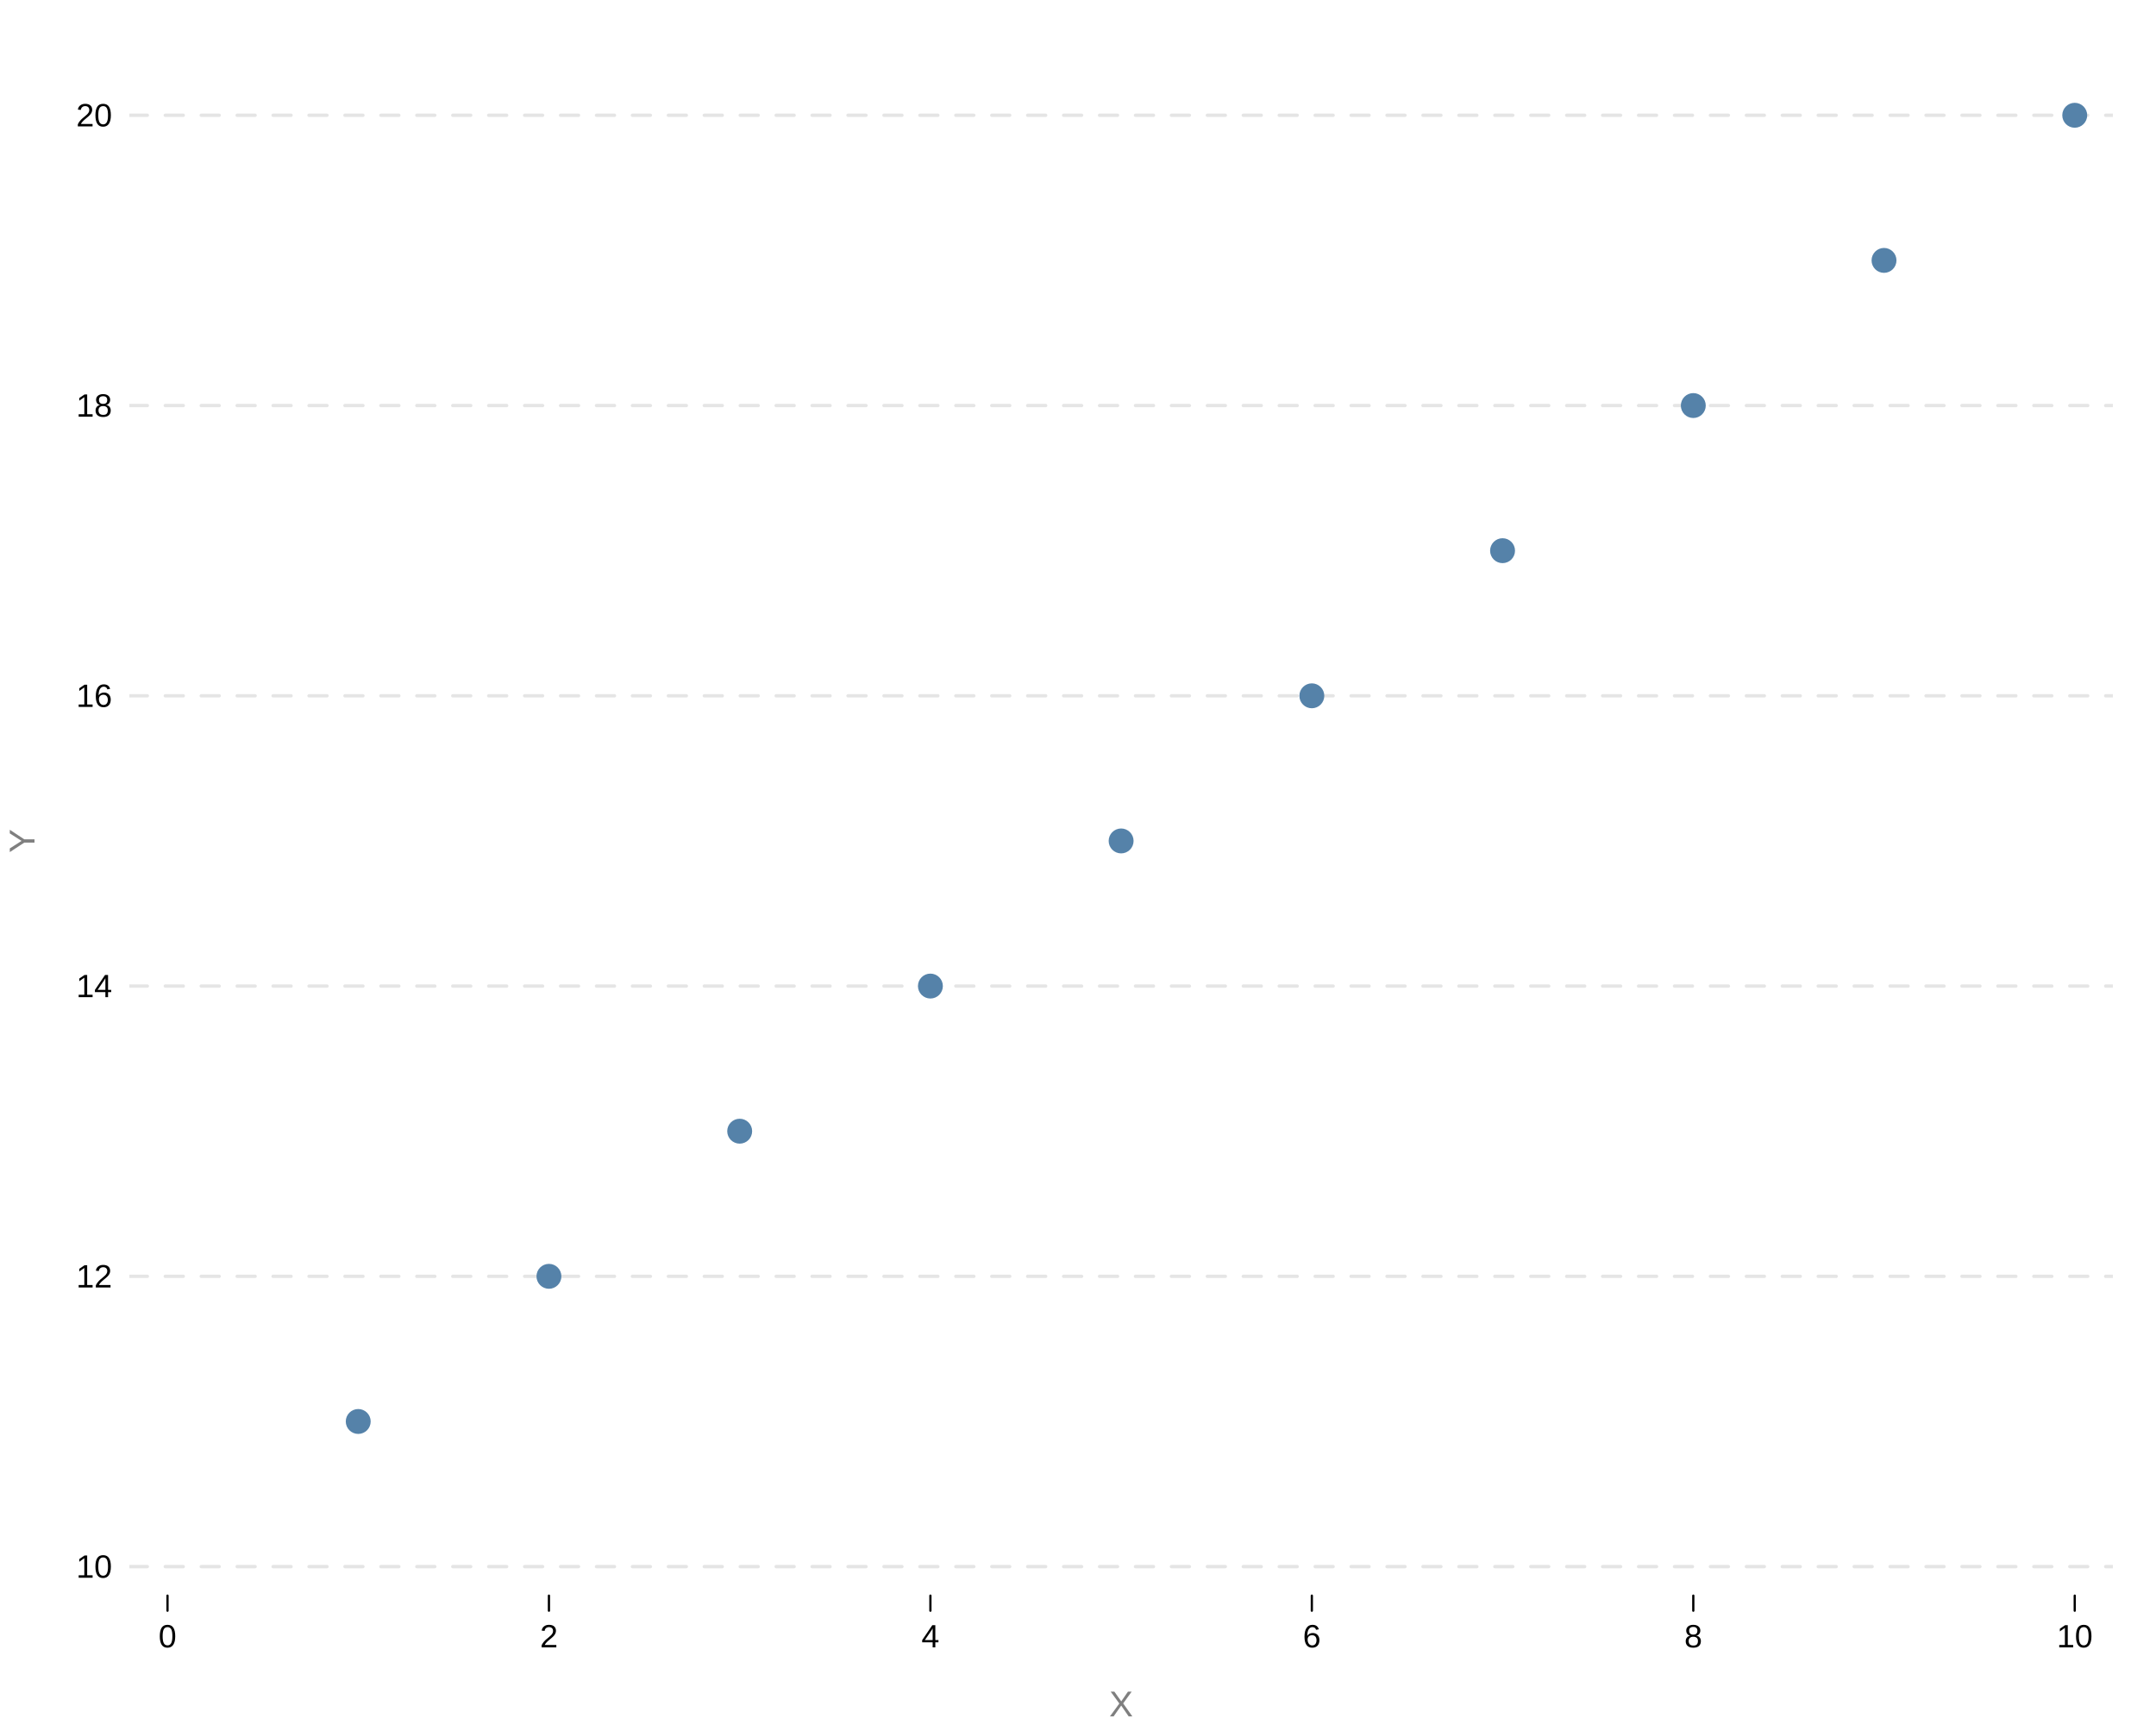
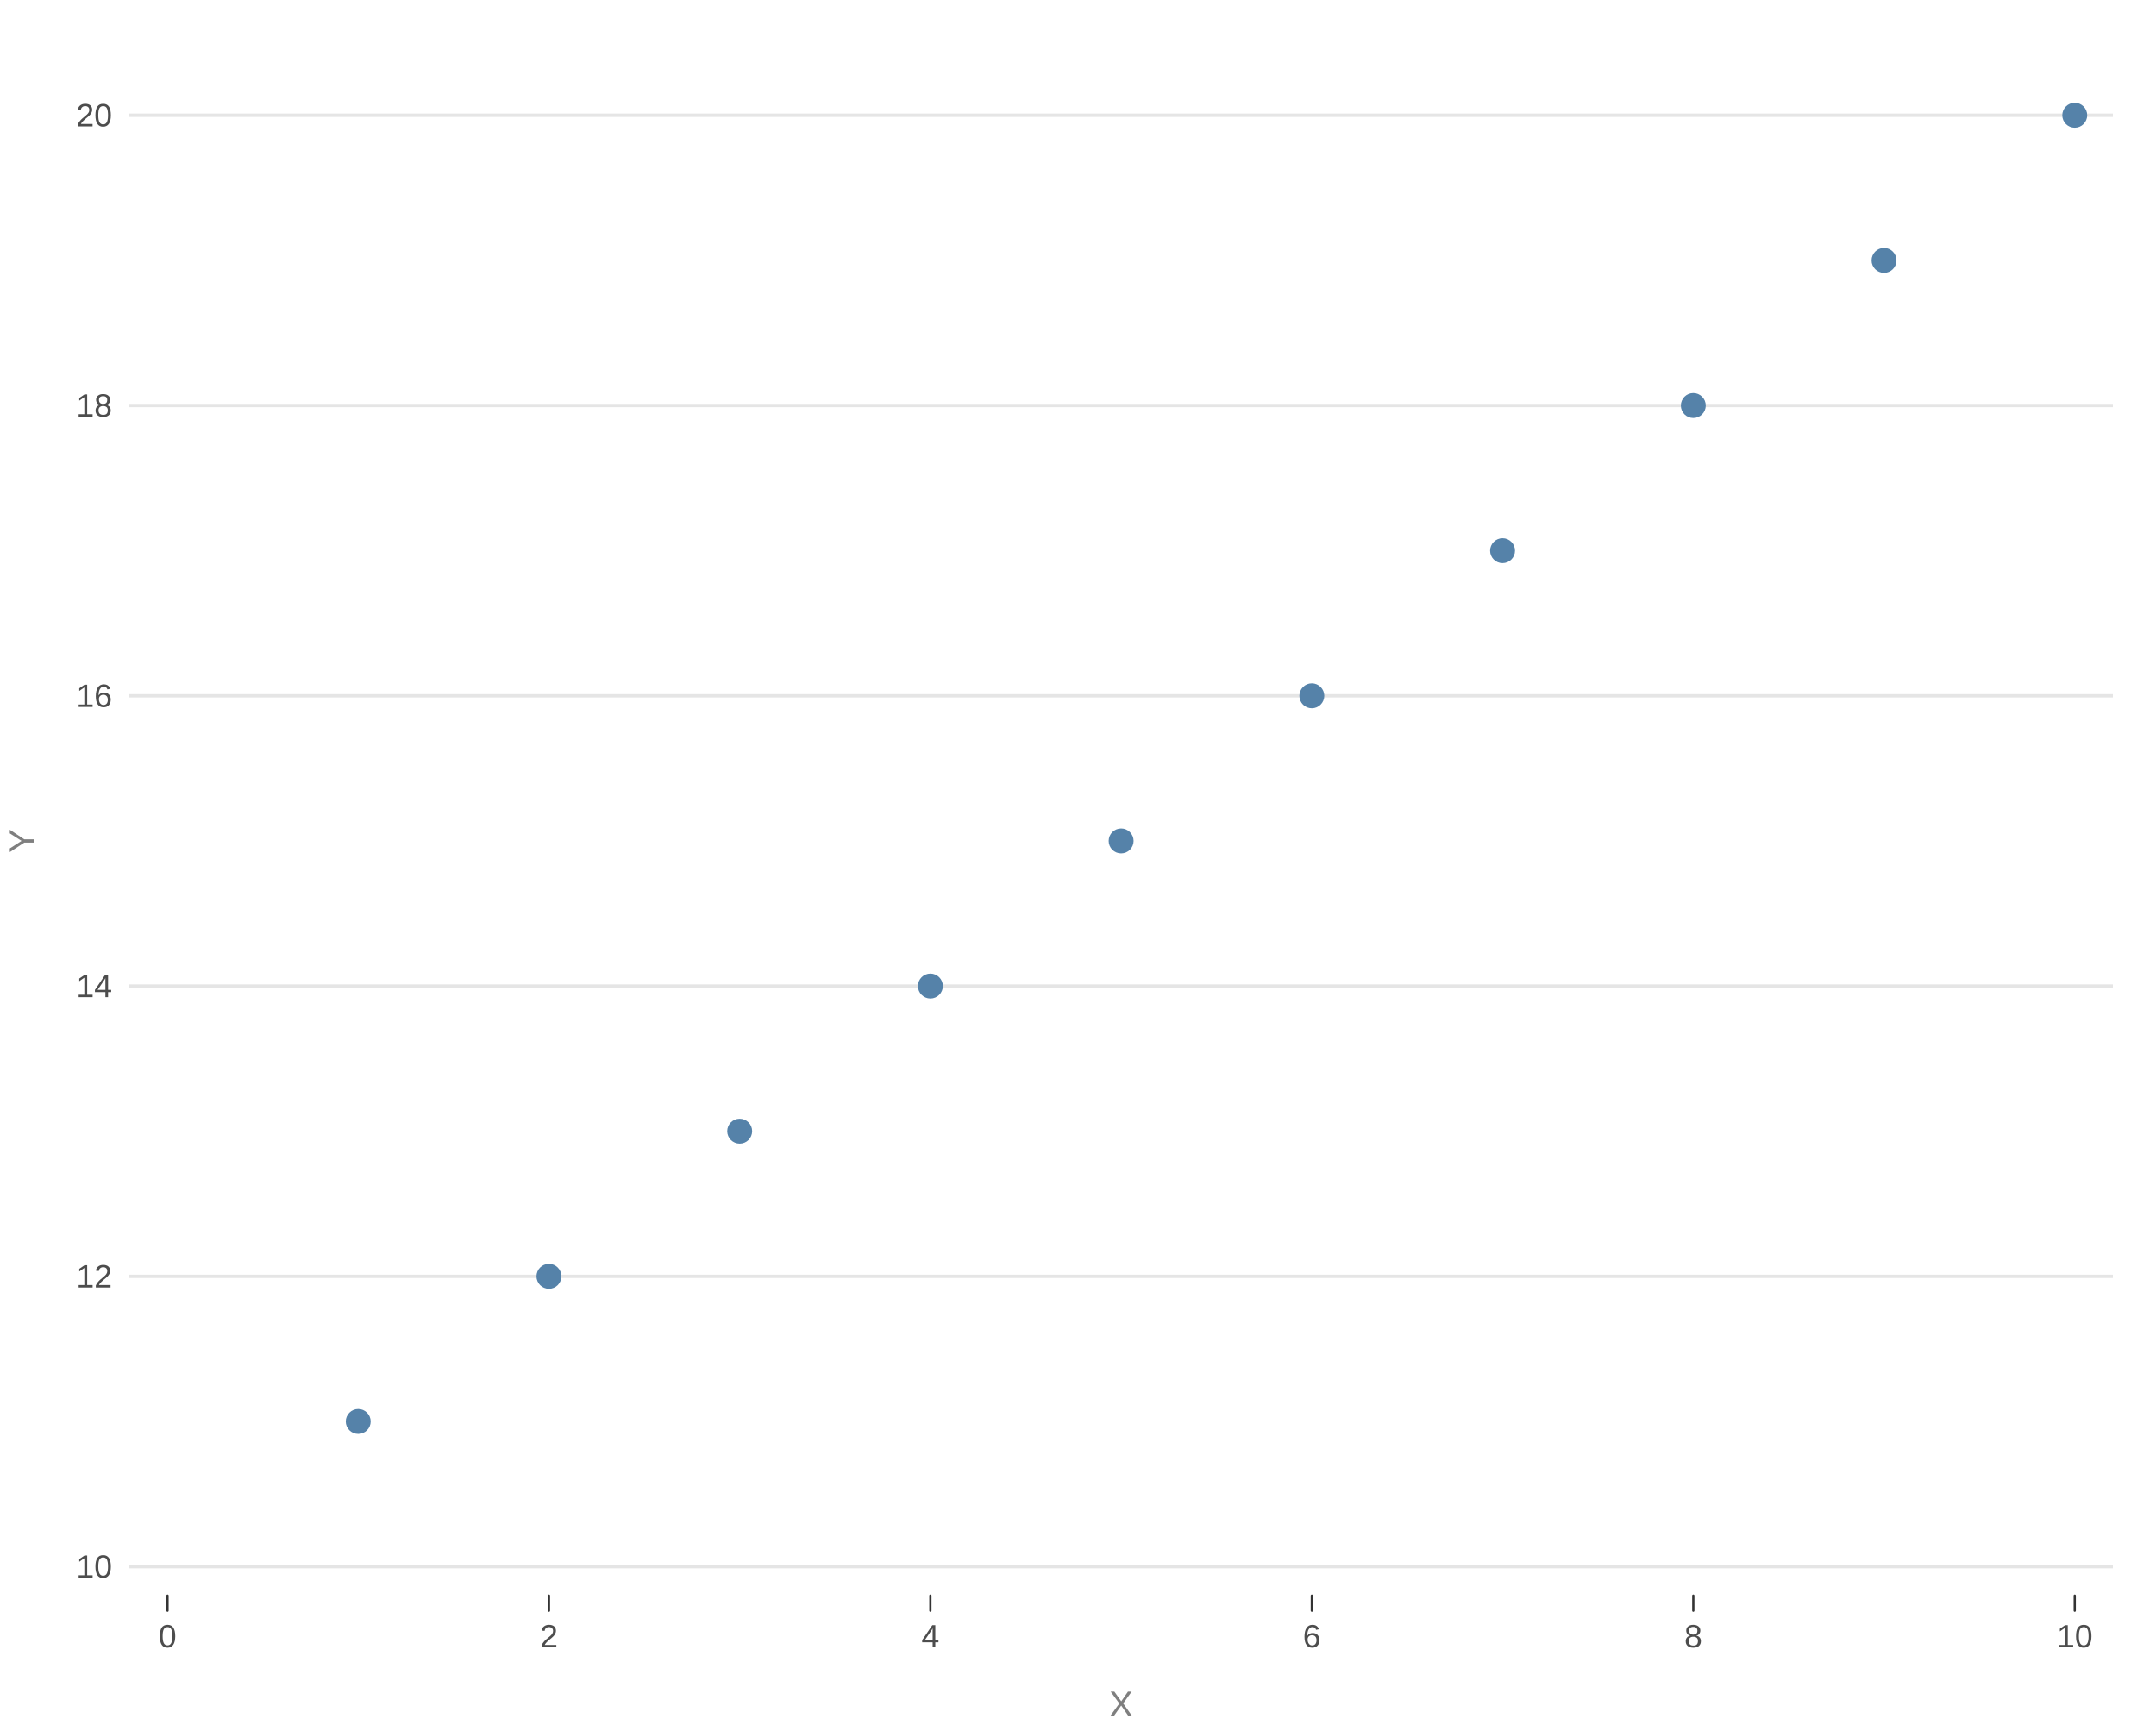
<svg xmlns="http://www.w3.org/2000/svg" viewBox="0 0 720.00 576.00">
  <defs>
    <style type="text/css">
    line, polyline, polygon, path, rect, circle {
      fill: none;
      stroke: #000000;
      stroke-linecap: round;
      stroke-linejoin: round;
      stroke-miterlimit: 10.00;
    }
  </style>
  </defs>
  <rect width="100%" height="100%" style="stroke: none; fill: #FFFFFF;" />
  <defs>
    <clipPath id="cpNDMuMjB8NzA1LjYwfDUzMi44MHwyOC44MA==">
      <rect x="43.20" y="28.80" width="662.40" height="504.00" />
    </clipPath>
  </defs>
-   <line x1="43.20" y1="523.11" x2="705.60" y2="523.11" style="stroke-width: 1.12; stroke: #E5E5E5; stroke-dasharray: 6.00,6.00;" clip-path="url(#cpNDMuMjB8NzA1LjYwfDUzMi44MHwyOC44MA==)" />
-   <line x1="43.20" y1="426.18" x2="705.60" y2="426.18" style="stroke-width: 1.12; stroke: #E5E5E5; stroke-dasharray: 6.00,6.00;" clip-path="url(#cpNDMuMjB8NzA1LjYwfDUzMi44MHwyOC44MA==)" />
-   <line x1="43.20" y1="329.26" x2="705.60" y2="329.26" style="stroke-width: 1.12; stroke: #E5E5E5; stroke-dasharray: 6.00,6.00;" clip-path="url(#cpNDMuMjB8NzA1LjYwfDUzMi44MHwyOC44MA==)" />
-   <line x1="43.20" y1="232.34" x2="705.60" y2="232.34" style="stroke-width: 1.12; stroke: #E5E5E5; stroke-dasharray: 6.00,6.00;" clip-path="url(#cpNDMuMjB8NzA1LjYwfDUzMi44MHwyOC44MA==)" />
-   <line x1="43.20" y1="135.42" x2="705.60" y2="135.42" style="stroke-width: 1.12; stroke: #E5E5E5; stroke-dasharray: 6.00,6.00;" clip-path="url(#cpNDMuMjB8NzA1LjYwfDUzMi44MHwyOC44MA==)" />
-   <line x1="43.20" y1="38.49" x2="705.60" y2="38.49" style="stroke-width: 1.12; stroke: #E5E5E5; stroke-dasharray: 6.00,6.00;" clip-path="url(#cpNDMuMjB8NzA1LjYwfDUzMi44MHwyOC44MA==)" />
+   <line x1="43.20" y1="523.11" x2="705.60" y2="523.11" style="stroke-width: 1.12; stroke: #E5E5E5;" clip-path="url(#cpNDMuMjB8NzA1LjYwfDUzMi44MHwyOC44MA==)" />
+   <line x1="43.20" y1="426.18" x2="705.60" y2="426.18" style="stroke-width: 1.12; stroke: #E5E5E5;" clip-path="url(#cpNDMuMjB8NzA1LjYwfDUzMi44MHwyOC44MA==)" />
+   <line x1="43.20" y1="329.26" x2="705.60" y2="329.26" style="stroke-width: 1.12; stroke: #E5E5E5;" clip-path="url(#cpNDMuMjB8NzA1LjYwfDUzMi44MHwyOC44MA==)" />
+   <line x1="43.20" y1="232.34" x2="705.60" y2="232.34" style="stroke-width: 1.12; stroke: #E5E5E5;" clip-path="url(#cpNDMuMjB8NzA1LjYwfDUzMi44MHwyOC44MA==)" />
+   <line x1="43.20" y1="135.42" x2="705.60" y2="135.42" style="stroke-width: 1.12; stroke: #E5E5E5;" clip-path="url(#cpNDMuMjB8NzA1LjYwfDUzMi44MHwyOC44MA==)" />
+   <line x1="43.20" y1="38.49" x2="705.60" y2="38.49" style="stroke-width: 1.12; stroke: #E5E5E5;" clip-path="url(#cpNDMuMjB8NzA1LjYwfDUzMi44MHwyOC44MA==)" />
  <circle cx="119.63" cy="474.65" r="2.70pt" style="stroke-width: 1.12; stroke: #5582A9; fill: #5582A9;" clip-path="url(#cpNDMuMjB8NzA1LjYwfDUzMi44MHwyOC44MA==)" />
  <circle cx="183.32" cy="426.18" r="2.70pt" style="stroke-width: 1.12; stroke: #5582A9; fill: #5582A9;" clip-path="url(#cpNDMuMjB8NzA1LjYwfDUzMi44MHwyOC44MA==)" />
  <circle cx="247.02" cy="377.72" r="2.70pt" style="stroke-width: 1.12; stroke: #5582A9; fill: #5582A9;" clip-path="url(#cpNDMuMjB8NzA1LjYwfDUzMi44MHwyOC44MA==)" />
  <circle cx="310.71" cy="329.26" r="2.70pt" style="stroke-width: 1.12; stroke: #5582A9; fill: #5582A9;" clip-path="url(#cpNDMuMjB8NzA1LjYwfDUzMi44MHwyOC44MA==)" />
  <circle cx="374.40" cy="280.80" r="2.70pt" style="stroke-width: 1.12; stroke: #5582A9; fill: #5582A9;" clip-path="url(#cpNDMuMjB8NzA1LjYwfDUzMi44MHwyOC44MA==)" />
  <circle cx="438.09" cy="232.34" r="2.70pt" style="stroke-width: 1.12; stroke: #5582A9; fill: #5582A9;" clip-path="url(#cpNDMuMjB8NzA1LjYwfDUzMi44MHwyOC44MA==)" />
  <circle cx="501.78" cy="183.88" r="2.70pt" style="stroke-width: 1.12; stroke: #5582A9; fill: #5582A9;" clip-path="url(#cpNDMuMjB8NzA1LjYwfDUzMi44MHwyOC44MA==)" />
  <circle cx="565.48" cy="135.42" r="2.70pt" style="stroke-width: 1.12; stroke: #5582A9; fill: #5582A9;" clip-path="url(#cpNDMuMjB8NzA1LjYwfDUzMi44MHwyOC44MA==)" />
  <circle cx="629.17" cy="86.95" r="2.70pt" style="stroke-width: 1.12; stroke: #5582A9; fill: #5582A9;" clip-path="url(#cpNDMuMjB8NzA1LjYwfDUzMi44MHwyOC44MA==)" />
  <circle cx="692.86" cy="38.49" r="2.70pt" style="stroke-width: 1.12; stroke: #5582A9; fill: #5582A9;" clip-path="url(#cpNDMuMjB8NzA1LjYwfDUzMi44MHwyOC44MA==)" />
  <defs>
    <clipPath id="cpMC4wMHw3MjAuMDB8NTc2LjAwfDAuMDA=">
      <rect x="0.00" y="0.00" width="720.00" height="576.00" />
    </clipPath>
  </defs>
  <g clip-path="url(#cpMC4wMHw3MjAuMDB8NTc2LjAwfDAuMDA=)">
    <text x="370.40" y="573.12" style="font-size: 12.00px; fill: #7F7F7F; font-family: Liberation Sans;" textLength="8.00px" lengthAdjust="spacingAndGlyphs">X</text>
  </g>
  <g clip-path="url(#cpMC4wMHw3MjAuMDB8NTc2LjAwfDAuMDA=)">
    <text transform="translate(11.52,284.80) rotate(-90)" style="font-size: 12.00px; fill: #7F7F7F; font-family: Liberation Sans;" textLength="8.00px" lengthAdjust="spacingAndGlyphs">Y</text>
  </g>
+   <line x1="55.94" y1="532.80" x2="55.94" y2="537.84" style="stroke-width: 0.75; stroke: #333333;" clip-path="url(#cpMC4wMHw3MjAuMDB8NTc2LjAwfDAuMDA=)" />
+   <line x1="183.32" y1="532.80" x2="183.32" y2="537.84" style="stroke-width: 0.75; stroke: #333333;" clip-path="url(#cpMC4wMHw3MjAuMDB8NTc2LjAwfDAuMDA=)" />
+   <line x1="310.71" y1="532.80" x2="310.71" y2="537.84" style="stroke-width: 0.75; stroke: #333333;" clip-path="url(#cpMC4wMHw3MjAuMDB8NTc2LjAwfDAuMDA=)" />
+   <line x1="438.09" y1="532.80" x2="438.09" y2="537.84" style="stroke-width: 0.75; stroke: #333333;" clip-path="url(#cpMC4wMHw3MjAuMDB8NTc2LjAwfDAuMDA=)" />
+   <line x1="565.48" y1="532.80" x2="565.48" y2="537.84" style="stroke-width: 0.75; stroke: #333333;" clip-path="url(#cpMC4wMHw3MjAuMDB8NTc2LjAwfDAuMDA=)" />
+   <line x1="692.86" y1="532.80" x2="692.86" y2="537.84" style="stroke-width: 0.75; stroke: #333333;" clip-path="url(#cpMC4wMHw3MjAuMDB8NTc2LjAwfDAuMDA=)" />
  <g clip-path="url(#cpMC4wMHw3MjAuMDB8NTc2LjAwfDAuMDA=)">
-     <text x="25.44" y="526.82" style="font-size: 10.80px; font-family: Liberation Sans;" textLength="12.00px" lengthAdjust="spacingAndGlyphs">10</text>
+     <text x="52.94" y="550.08" style="font-size: 10.80px; fill: #4D4D4D; font-family: Liberation Sans;" textLength="6.00px" lengthAdjust="spacingAndGlyphs">0</text>
  </g>
  <g clip-path="url(#cpMC4wMHw3MjAuMDB8NTc2LjAwfDAuMDA=)">
-     <text x="25.44" y="429.90" style="font-size: 10.80px; font-family: Liberation Sans;" textLength="12.00px" lengthAdjust="spacingAndGlyphs">12</text>
+     <text x="180.32" y="550.08" style="font-size: 10.80px; fill: #4D4D4D; font-family: Liberation Sans;" textLength="6.00px" lengthAdjust="spacingAndGlyphs">2</text>
  </g>
  <g clip-path="url(#cpMC4wMHw3MjAuMDB8NTc2LjAwfDAuMDA=)">
-     <text x="25.44" y="332.97" style="font-size: 10.80px; font-family: Liberation Sans;" textLength="12.00px" lengthAdjust="spacingAndGlyphs">14</text>
+     <text x="307.71" y="550.08" style="font-size: 10.80px; fill: #4D4D4D; font-family: Liberation Sans;" textLength="6.00px" lengthAdjust="spacingAndGlyphs">4</text>
  </g>
  <g clip-path="url(#cpMC4wMHw3MjAuMDB8NTc2LjAwfDAuMDA=)">
-     <text x="25.44" y="236.05" style="font-size: 10.80px; font-family: Liberation Sans;" textLength="12.00px" lengthAdjust="spacingAndGlyphs">16</text>
+     <text x="435.09" y="550.08" style="font-size: 10.80px; fill: #4D4D4D; font-family: Liberation Sans;" textLength="6.00px" lengthAdjust="spacingAndGlyphs">6</text>
  </g>
  <g clip-path="url(#cpMC4wMHw3MjAuMDB8NTc2LjAwfDAuMDA=)">
-     <text x="25.44" y="139.13" style="font-size: 10.80px; font-family: Liberation Sans;" textLength="12.00px" lengthAdjust="spacingAndGlyphs">18</text>
+     <text x="562.48" y="550.08" style="font-size: 10.80px; fill: #4D4D4D; font-family: Liberation Sans;" textLength="6.00px" lengthAdjust="spacingAndGlyphs">8</text>
  </g>
  <g clip-path="url(#cpMC4wMHw3MjAuMDB8NTc2LjAwfDAuMDA=)">
-     <text x="25.44" y="42.20" style="font-size: 10.80px; font-family: Liberation Sans;" textLength="12.00px" lengthAdjust="spacingAndGlyphs">20</text>
-   </g>
-   <line x1="55.94" y1="532.80" x2="55.94" y2="537.84" style="stroke-width: 0.75;" clip-path="url(#cpMC4wMHw3MjAuMDB8NTc2LjAwfDAuMDA=)" />
-   <line x1="183.32" y1="532.80" x2="183.32" y2="537.84" style="stroke-width: 0.75;" clip-path="url(#cpMC4wMHw3MjAuMDB8NTc2LjAwfDAuMDA=)" />
-   <line x1="310.71" y1="532.80" x2="310.71" y2="537.84" style="stroke-width: 0.75;" clip-path="url(#cpMC4wMHw3MjAuMDB8NTc2LjAwfDAuMDA=)" />
-   <line x1="438.09" y1="532.80" x2="438.09" y2="537.84" style="stroke-width: 0.75;" clip-path="url(#cpMC4wMHw3MjAuMDB8NTc2LjAwfDAuMDA=)" />
-   <line x1="565.48" y1="532.80" x2="565.48" y2="537.84" style="stroke-width: 0.75;" clip-path="url(#cpMC4wMHw3MjAuMDB8NTc2LjAwfDAuMDA=)" />
-   <line x1="692.86" y1="532.80" x2="692.86" y2="537.84" style="stroke-width: 0.75;" clip-path="url(#cpMC4wMHw3MjAuMDB8NTc2LjAwfDAuMDA=)" />
-   <g clip-path="url(#cpMC4wMHw3MjAuMDB8NTc2LjAwfDAuMDA=)">
-     <text x="52.94" y="550.08" style="font-size: 10.80px; font-family: Liberation Sans;" textLength="6.00px" lengthAdjust="spacingAndGlyphs">0</text>
+     <text x="686.86" y="550.08" style="font-size: 10.80px; fill: #4D4D4D; font-family: Liberation Sans;" textLength="12.00px" lengthAdjust="spacingAndGlyphs">10</text>
  </g>
  <g clip-path="url(#cpMC4wMHw3MjAuMDB8NTc2LjAwfDAuMDA=)">
-     <text x="180.32" y="550.08" style="font-size: 10.80px; font-family: Liberation Sans;" textLength="6.00px" lengthAdjust="spacingAndGlyphs">2</text>
+     <text x="25.44" y="526.82" style="font-size: 10.80px; fill: #4D4D4D; font-family: Liberation Sans;" textLength="12.00px" lengthAdjust="spacingAndGlyphs">10</text>
  </g>
  <g clip-path="url(#cpMC4wMHw3MjAuMDB8NTc2LjAwfDAuMDA=)">
-     <text x="307.71" y="550.08" style="font-size: 10.80px; font-family: Liberation Sans;" textLength="6.00px" lengthAdjust="spacingAndGlyphs">4</text>
+     <text x="25.44" y="429.90" style="font-size: 10.80px; fill: #4D4D4D; font-family: Liberation Sans;" textLength="12.00px" lengthAdjust="spacingAndGlyphs">12</text>
  </g>
  <g clip-path="url(#cpMC4wMHw3MjAuMDB8NTc2LjAwfDAuMDA=)">
-     <text x="435.09" y="550.08" style="font-size: 10.80px; font-family: Liberation Sans;" textLength="6.00px" lengthAdjust="spacingAndGlyphs">6</text>
+     <text x="25.44" y="332.97" style="font-size: 10.80px; fill: #4D4D4D; font-family: Liberation Sans;" textLength="12.00px" lengthAdjust="spacingAndGlyphs">14</text>
  </g>
  <g clip-path="url(#cpMC4wMHw3MjAuMDB8NTc2LjAwfDAuMDA=)">
-     <text x="562.48" y="550.08" style="font-size: 10.80px; font-family: Liberation Sans;" textLength="6.00px" lengthAdjust="spacingAndGlyphs">8</text>
+     <text x="25.44" y="236.05" style="font-size: 10.80px; fill: #4D4D4D; font-family: Liberation Sans;" textLength="12.00px" lengthAdjust="spacingAndGlyphs">16</text>
  </g>
  <g clip-path="url(#cpMC4wMHw3MjAuMDB8NTc2LjAwfDAuMDA=)">
-     <text x="686.86" y="550.08" style="font-size: 10.80px; font-family: Liberation Sans;" textLength="12.00px" lengthAdjust="spacingAndGlyphs">10</text>
+     <text x="25.44" y="139.13" style="font-size: 10.80px; fill: #4D4D4D; font-family: Liberation Sans;" textLength="12.00px" lengthAdjust="spacingAndGlyphs">18</text>
+   </g>
+   <g clip-path="url(#cpMC4wMHw3MjAuMDB8NTc2LjAwfDAuMDA=)">
+     <text x="25.44" y="42.20" style="font-size: 10.80px; fill: #4D4D4D; font-family: Liberation Sans;" textLength="12.00px" lengthAdjust="spacingAndGlyphs">20</text>
  </g>
</svg>
